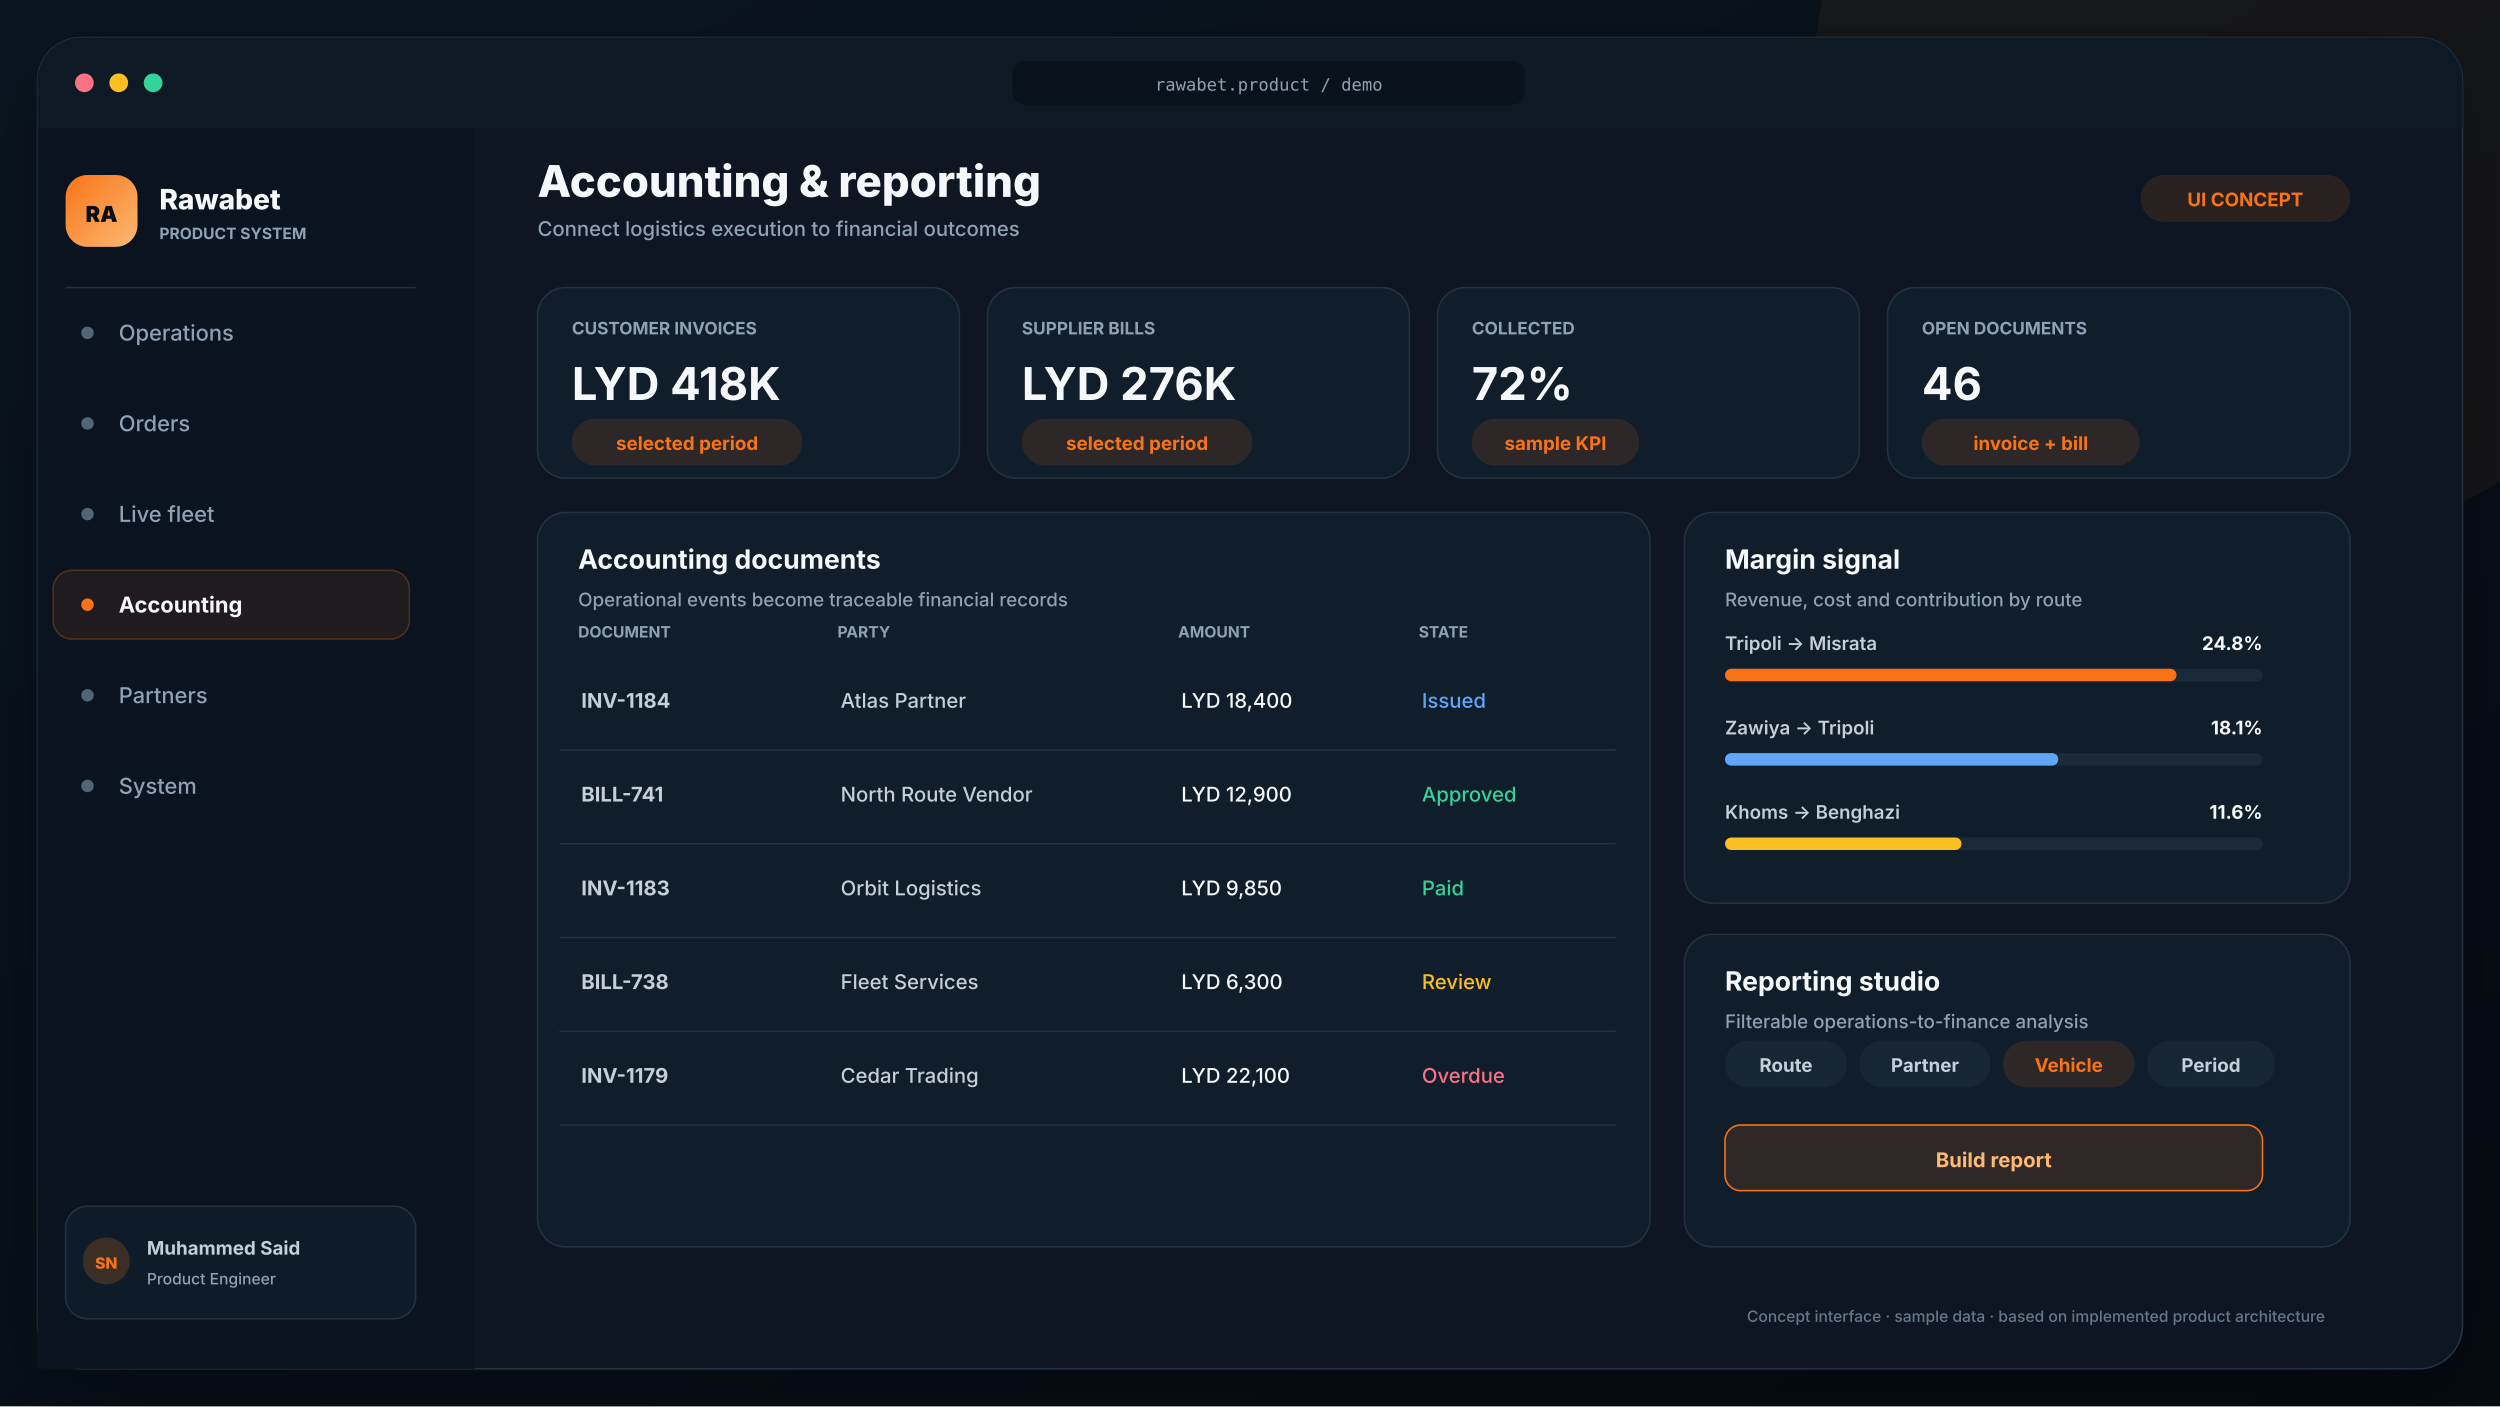
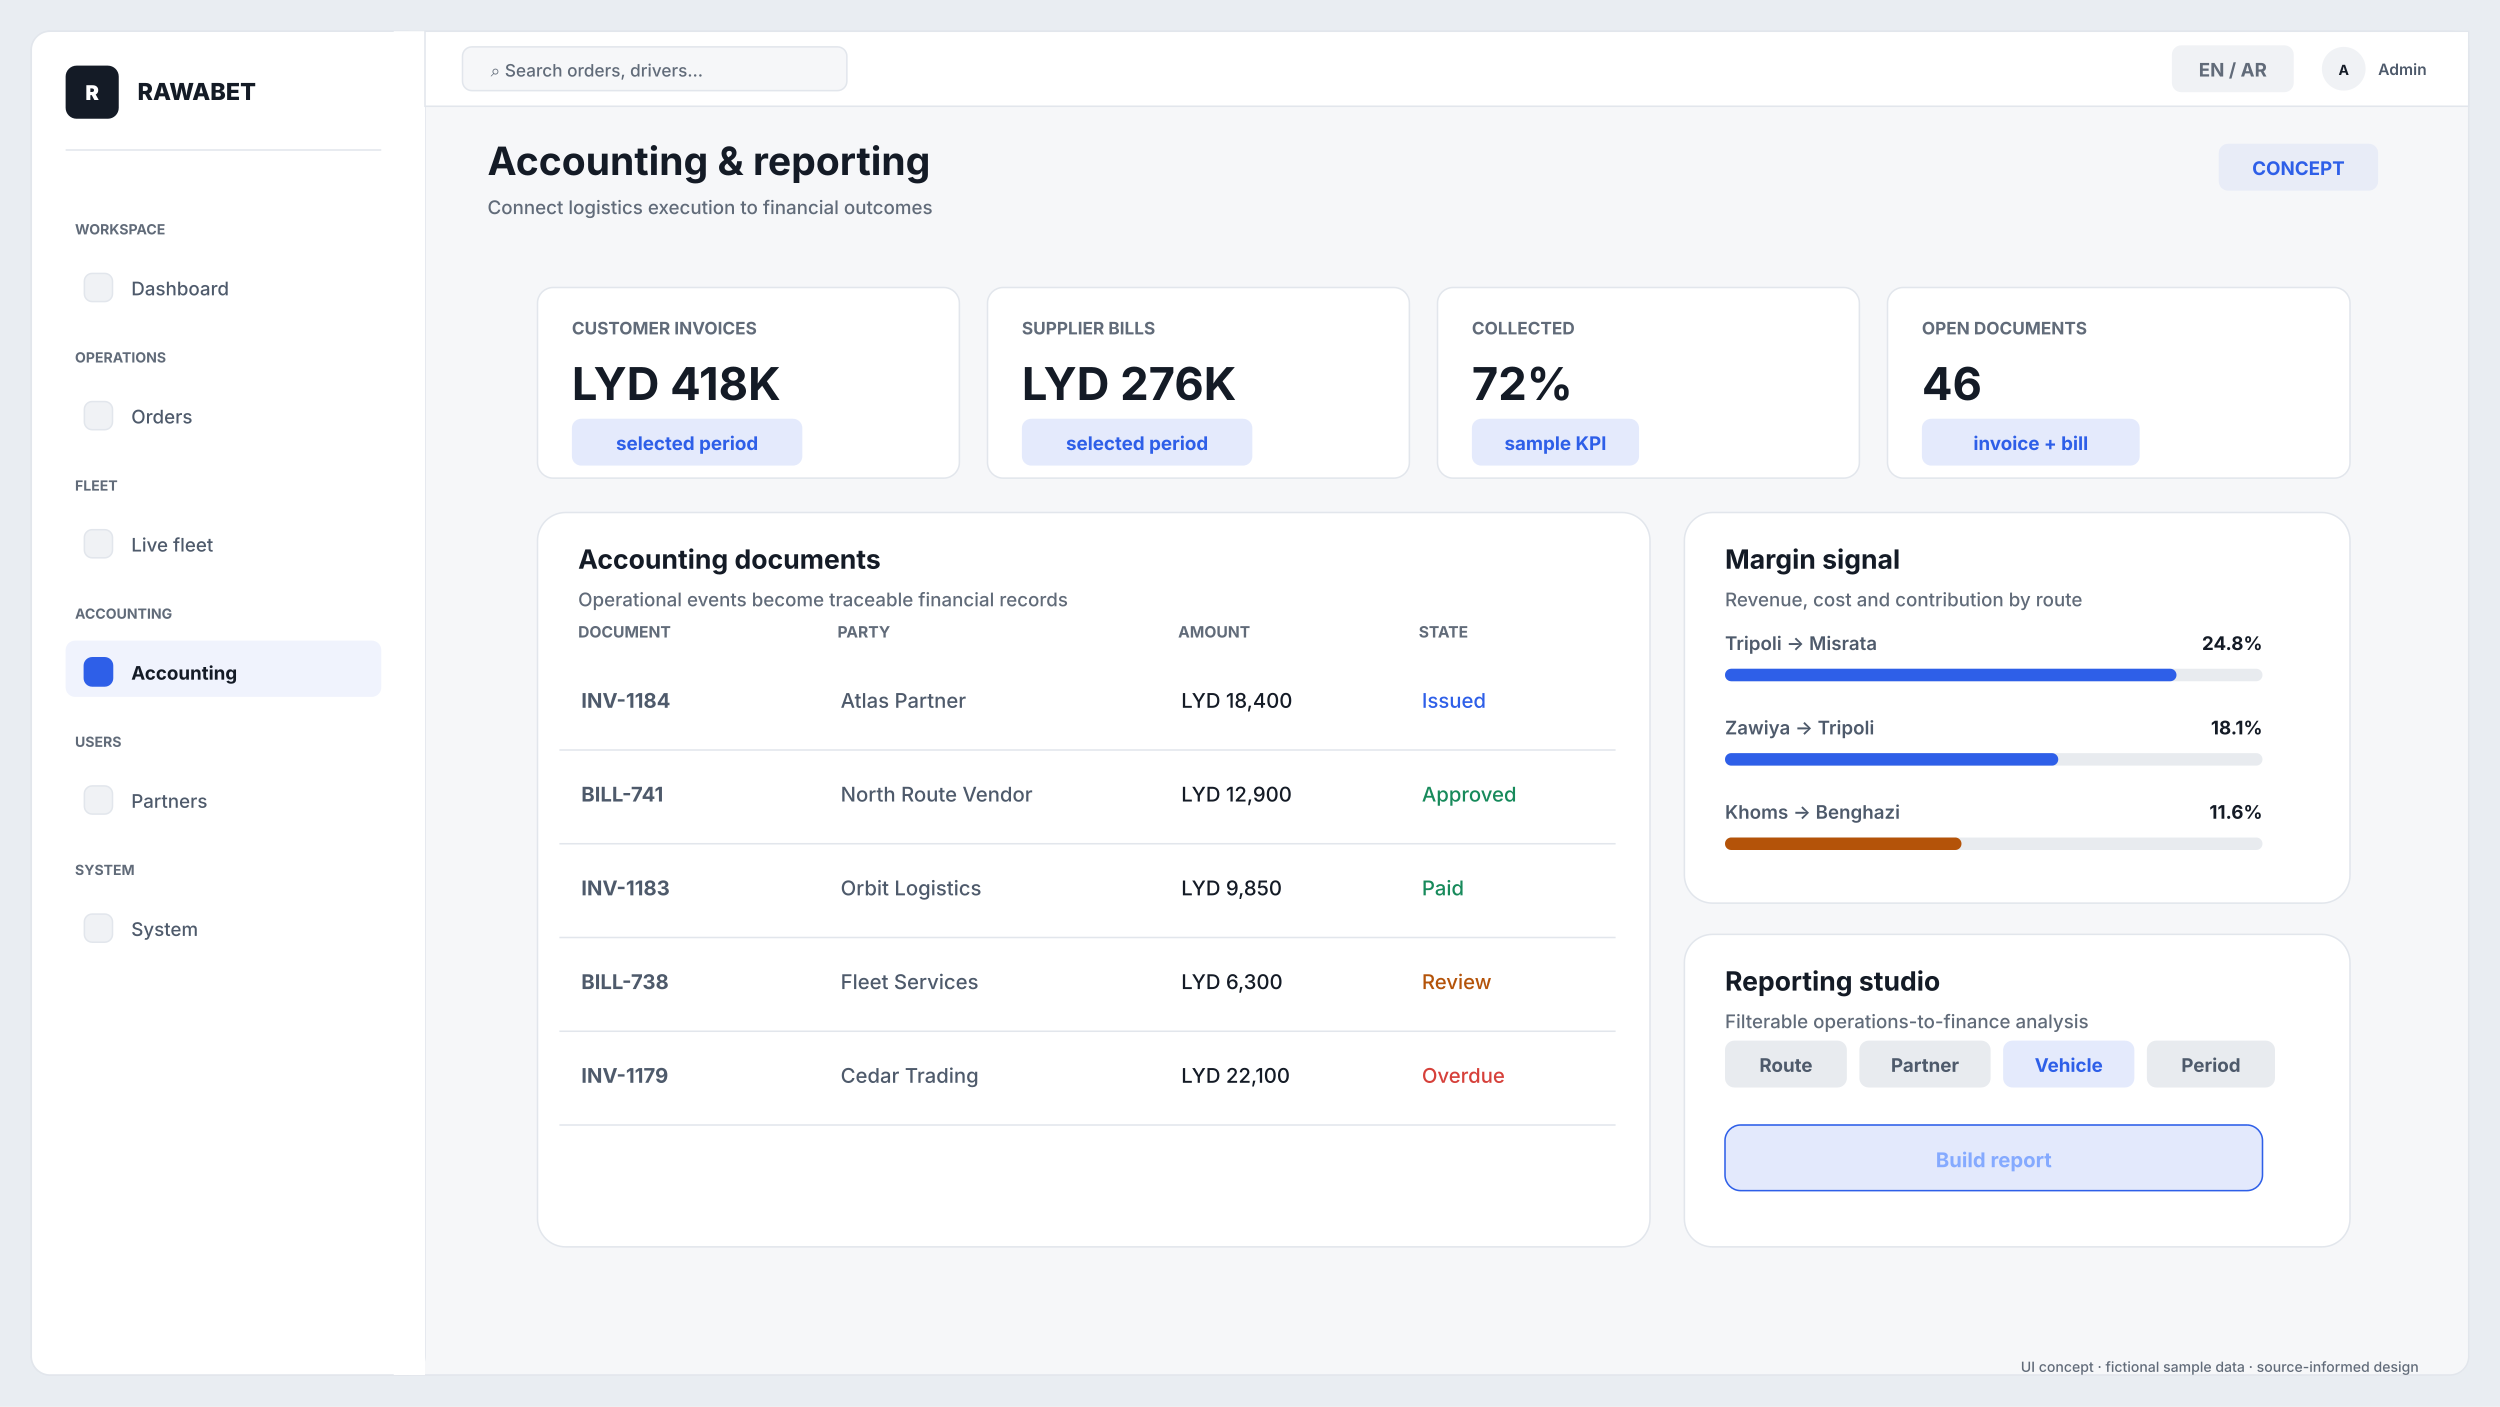
<svg xmlns="http://www.w3.org/2000/svg" width="1600" height="900" viewBox="0 0 1600 900">
  <defs>
-     <linearGradient id="bg" x1="0" y1="0" x2="1" y2="1">
-       <stop stop-color="#081521" />
-       <stop offset="1" stop-color="#050B12" />
+     <linearGradient id="brand" x1="0" y1="0" x2="1" y2="1">
+       <stop stop-color="#2E5FE8" />
+       <stop offset="1" stop-color="#85AAFF" />
    </linearGradient>
-     <linearGradient id="accent" x1="0" y1="0" x2="1" y2="1">
-       <stop stop-color="#F97316" />
-       <stop offset="1" stop-color="#FDBA74" />
-     </linearGradient>
-     <filter id="shadow">
-       <feDropShadow dx="0" dy="18" stdDeviation="28" flood-color="#000" flood-opacity=".35" />
+     <filter id="softShadow">
+       <feDropShadow dx="0" dy="10" stdDeviation="20" flood-color="#172033" flood-opacity=".14" />
    </filter>
  </defs>
-   <rect width="1600" height="900" fill="url(#bg)" />
-   <circle cx="1450" cy="60" r="290" fill="#F97316" opacity=".06" />
-   <rect x="24" y="24" width="1552" height="852" rx="28" fill="#0B1622" stroke="#223243" filter="url(#shadow)" />
-   <rect x="24" y="24" width="1552" height="58" rx="28" fill="#0D1925" />
-   <rect x="24" y="56" width="1552" height="26" fill="#0D1925" />
-   <circle cx="54" cy="53" r="6" fill="#FB7185" stroke="none" />
-   <circle cx="76" cy="53" r="6" fill="#FBBF24" stroke="none" />
-   <circle cx="98" cy="53" r="6" fill="#34D399" stroke="none" />
-   <rect x="648" y="39" width="328" height="28" rx="8" fill="#08121C" stroke="none" stroke-width="1" />
-   <text x="812" y="58" fill="#8FA2B5" font-family="'SFMono-Regular', Consolas, monospace" font-size="11" font-weight="500" text-anchor="middle">rawabet.product / demo</text>
-   <rect x="24" y="82" width="280" height="794" fill="#0A1320" />
-   <rect x="42" y="112" width="46" height="46" rx="14" fill="url(#accent)" stroke="none" stroke-width="1" />
-   <text x="65" y="142" fill="#071019" font-family="Inter, ui-sans-serif, -apple-system, BlinkMacSystemFont, 'Segoe UI', sans-serif" font-size="14" font-weight="850" text-anchor="middle">RA</text>
-   <text x="102" y="134" fill="#F5F8FA" font-family="Inter, ui-sans-serif, -apple-system, BlinkMacSystemFont, 'Segoe UI', sans-serif" font-size="18" font-weight="760" text-anchor="start">Rawabet</text>
-   <text x="102" y="153" fill="#8FA2B5" font-family="Inter, ui-sans-serif, -apple-system, BlinkMacSystemFont, 'Segoe UI', sans-serif" font-size="10" font-weight="700" text-anchor="start">PRODUCT SYSTEM</text>
-   <line x1="42" y1="184" x2="266" y2="184" stroke="#223243" stroke-width="1" />
-   <circle cx="56" cy="213" r="4" fill="#526577" stroke="none" />
-   <text x="76" y="218" fill="#8FA2B5" font-family="Inter, ui-sans-serif, -apple-system, BlinkMacSystemFont, 'Segoe UI', sans-serif" font-size="14" font-weight="520" text-anchor="start">Operations</text>
-   <circle cx="56" cy="271" r="4" fill="#526577" stroke="none" />
-   <text x="76" y="276" fill="#8FA2B5" font-family="Inter, ui-sans-serif, -apple-system, BlinkMacSystemFont, 'Segoe UI', sans-serif" font-size="14" font-weight="520" text-anchor="start">Orders</text>
-   <circle cx="56" cy="329" r="4" fill="#526577" stroke="none" />
-   <text x="76" y="334" fill="#8FA2B5" font-family="Inter, ui-sans-serif, -apple-system, BlinkMacSystemFont, 'Segoe UI', sans-serif" font-size="14" font-weight="520" text-anchor="start">Live fleet</text>
-   <rect x="34" y="365" width="228" height="44" rx="12" fill="#F9731618" stroke="#F9731644" stroke-width="1" />
-   <circle cx="56" cy="387" r="4" fill="#F97316" stroke="none" />
-   <text x="76" y="392" fill="#F5F8FA" font-family="Inter, ui-sans-serif, -apple-system, BlinkMacSystemFont, 'Segoe UI', sans-serif" font-size="14" font-weight="680" text-anchor="start">Accounting</text>
-   <circle cx="56" cy="445" r="4" fill="#526577" stroke="none" />
-   <text x="76" y="450" fill="#8FA2B5" font-family="Inter, ui-sans-serif, -apple-system, BlinkMacSystemFont, 'Segoe UI', sans-serif" font-size="14" font-weight="520" text-anchor="start">Partners</text>
-   <circle cx="56" cy="503" r="4" fill="#526577" stroke="none" />
-   <text x="76" y="508" fill="#8FA2B5" font-family="Inter, ui-sans-serif, -apple-system, BlinkMacSystemFont, 'Segoe UI', sans-serif" font-size="14" font-weight="520" text-anchor="start">System</text>
-   <rect x="42" y="772" width="224" height="72" rx="14" fill="#0E1C29" stroke="#223243" stroke-width="1" />
-   <circle cx="68" cy="807" r="15" fill="#F9731633" stroke="none" />
-   <text x="68" y="812" fill="#F97316" font-family="Inter, ui-sans-serif, -apple-system, BlinkMacSystemFont, 'Segoe UI', sans-serif" font-size="10" font-weight="800" text-anchor="middle">SN</text>
-   <text x="94" y="803" fill="#C3CFD9" font-family="Inter, ui-sans-serif, -apple-system, BlinkMacSystemFont, 'Segoe UI', sans-serif" font-size="12" font-weight="650" text-anchor="start">Muhammed Said</text>
-   <text x="94" y="822" fill="#8FA2B5" font-family="Inter, ui-sans-serif, -apple-system, BlinkMacSystemFont, 'Segoe UI', sans-serif" font-size="10" font-weight="500" text-anchor="start">Product Engineer</text>
-   <text x="344" y="126" fill="#F5F8FA" font-family="Inter, ui-sans-serif, -apple-system, BlinkMacSystemFont, 'Segoe UI', sans-serif" font-size="28" font-weight="760" text-anchor="start">Accounting &amp; reporting</text>
-   <text x="344" y="151" fill="#8FA2B5" font-family="Inter, ui-sans-serif, -apple-system, BlinkMacSystemFont, 'Segoe UI', sans-serif" font-size="13" font-weight="500" text-anchor="start">Connect logistics execution to financial outcomes</text>
-   <rect x="1370" y="112" width="134" height="30" rx="15" fill="#F973161F" stroke="none" stroke-width="1" />
-   <text x="1437" y="132" fill="#F97316" font-family="Inter, ui-sans-serif, -apple-system, BlinkMacSystemFont, 'Segoe UI', sans-serif" font-size="12" font-weight="700" text-anchor="middle">UI CONCEPT</text>
-   <rect x="344" y="184" width="270" height="122" rx="18" fill="#101D2A" stroke="#223243" stroke-width="1" />
-   <text x="366" y="214" fill="#8FA2B5" font-family="Inter, ui-sans-serif, -apple-system, BlinkMacSystemFont, 'Segoe UI', sans-serif" font-size="11" font-weight="750" text-anchor="start">CUSTOMER INVOICES</text>
-   <text x="366" y="256" fill="#F5F8FA" font-family="Inter, ui-sans-serif, -apple-system, BlinkMacSystemFont, 'Segoe UI', sans-serif" font-size="29" font-weight="750" text-anchor="start">LYD 418K</text>
-   <rect x="366" y="268" width="147.5" height="30" rx="15" fill="#F9731620" stroke="none" stroke-width="1" />
-   <text x="439.75" y="288" fill="#F97316" font-family="Inter, ui-sans-serif, -apple-system, BlinkMacSystemFont, 'Segoe UI', sans-serif" font-size="12" font-weight="700" text-anchor="middle">selected period</text>
-   <rect x="632" y="184" width="270" height="122" rx="18" fill="#101D2A" stroke="#223243" stroke-width="1" />
-   <text x="654" y="214" fill="#8FA2B5" font-family="Inter, ui-sans-serif, -apple-system, BlinkMacSystemFont, 'Segoe UI', sans-serif" font-size="11" font-weight="750" text-anchor="start">SUPPLIER BILLS</text>
-   <text x="654" y="256" fill="#F5F8FA" font-family="Inter, ui-sans-serif, -apple-system, BlinkMacSystemFont, 'Segoe UI', sans-serif" font-size="29" font-weight="750" text-anchor="start">LYD 276K</text>
-   <rect x="654" y="268" width="147.5" height="30" rx="15" fill="#F9731620" stroke="none" stroke-width="1" />
-   <text x="727.75" y="288" fill="#F97316" font-family="Inter, ui-sans-serif, -apple-system, BlinkMacSystemFont, 'Segoe UI', sans-serif" font-size="12" font-weight="700" text-anchor="middle">selected period</text>
-   <rect x="920" y="184" width="270" height="122" rx="18" fill="#101D2A" stroke="#223243" stroke-width="1" />
-   <text x="942" y="214" fill="#8FA2B5" font-family="Inter, ui-sans-serif, -apple-system, BlinkMacSystemFont, 'Segoe UI', sans-serif" font-size="11" font-weight="750" text-anchor="start">COLLECTED</text>
-   <text x="942" y="256" fill="#F5F8FA" font-family="Inter, ui-sans-serif, -apple-system, BlinkMacSystemFont, 'Segoe UI', sans-serif" font-size="29" font-weight="750" text-anchor="start">72%</text>
-   <rect x="942" y="268" width="107" height="30" rx="15" fill="#F9731620" stroke="none" stroke-width="1" />
-   <text x="995.5" y="288" fill="#F97316" font-family="Inter, ui-sans-serif, -apple-system, BlinkMacSystemFont, 'Segoe UI', sans-serif" font-size="12" font-weight="700" text-anchor="middle">sample KPI</text>
-   <rect x="1208" y="184" width="296" height="122" rx="18" fill="#101D2A" stroke="#223243" stroke-width="1" />
-   <text x="1230" y="214" fill="#8FA2B5" font-family="Inter, ui-sans-serif, -apple-system, BlinkMacSystemFont, 'Segoe UI', sans-serif" font-size="11" font-weight="750" text-anchor="start">OPEN DOCUMENTS</text>
-   <text x="1230" y="256" fill="#F5F8FA" font-family="Inter, ui-sans-serif, -apple-system, BlinkMacSystemFont, 'Segoe UI', sans-serif" font-size="29" font-weight="750" text-anchor="start">46</text>
-   <rect x="1230" y="268" width="139.4" height="30" rx="15" fill="#F9731620" stroke="none" stroke-width="1" />
-   <text x="1299.7" y="288" fill="#F97316" font-family="Inter, ui-sans-serif, -apple-system, BlinkMacSystemFont, 'Segoe UI', sans-serif" font-size="12" font-weight="700" text-anchor="middle">invoice + bill</text>
-   <rect x="344" y="328" width="712" height="470" rx="18" fill="#101D2A" stroke="#223243" stroke-width="1" />
-   <text x="370" y="364" fill="#F5F8FA" font-family="Inter, ui-sans-serif, -apple-system, BlinkMacSystemFont, 'Segoe UI', sans-serif" font-size="17" font-weight="720" text-anchor="start">Accounting documents</text>
-   <text x="370" y="388" fill="#8FA2B5" font-family="Inter, ui-sans-serif, -apple-system, BlinkMacSystemFont, 'Segoe UI', sans-serif" font-size="12" font-weight="500" text-anchor="start">Operational events become traceable financial records</text>
-   <text x="370" y="408" fill="#8FA2B5" font-family="Inter, ui-sans-serif, -apple-system, BlinkMacSystemFont, 'Segoe UI', sans-serif" font-size="10" font-weight="750" text-anchor="start">DOCUMENT</text>
-   <text x="536" y="408" fill="#8FA2B5" font-family="Inter, ui-sans-serif, -apple-system, BlinkMacSystemFont, 'Segoe UI', sans-serif" font-size="10" font-weight="750" text-anchor="start">PARTY</text>
-   <text x="754" y="408" fill="#8FA2B5" font-family="Inter, ui-sans-serif, -apple-system, BlinkMacSystemFont, 'Segoe UI', sans-serif" font-size="10" font-weight="750" text-anchor="start">AMOUNT</text>
-   <text x="908" y="408" fill="#8FA2B5" font-family="Inter, ui-sans-serif, -apple-system, BlinkMacSystemFont, 'Segoe UI', sans-serif" font-size="10" font-weight="750" text-anchor="start">STATE</text>
-   <line x1="358" y1="480" x2="1034" y2="480" stroke="#223243" stroke-width="1" />
-   <text x="372" y="453" fill="#C3CFD9" font-family="Inter, ui-sans-serif, -apple-system, BlinkMacSystemFont, 'Segoe UI', sans-serif" font-size="13" font-weight="650" text-anchor="start">INV-1184</text>
-   <text x="538" y="453" fill="#C3CFD9" font-family="Inter, ui-sans-serif, -apple-system, BlinkMacSystemFont, 'Segoe UI', sans-serif" font-size="13" font-weight="500" text-anchor="start">Atlas Partner</text>
-   <text x="756" y="453" fill="#F5F8FA" font-family="Inter, ui-sans-serif, -apple-system, BlinkMacSystemFont, 'Segoe UI', sans-serif" font-size="13" font-weight="500" text-anchor="start">LYD 18,400</text>
-   <text x="910" y="453" fill="#60A5FA" font-family="Inter, ui-sans-serif, -apple-system, BlinkMacSystemFont, 'Segoe UI', sans-serif" font-size="13" font-weight="500" text-anchor="start">Issued</text>
-   <line x1="358" y1="540" x2="1034" y2="540" stroke="#223243" stroke-width="1" />
-   <text x="372" y="513" fill="#C3CFD9" font-family="Inter, ui-sans-serif, -apple-system, BlinkMacSystemFont, 'Segoe UI', sans-serif" font-size="13" font-weight="650" text-anchor="start">BILL-741</text>
-   <text x="538" y="513" fill="#C3CFD9" font-family="Inter, ui-sans-serif, -apple-system, BlinkMacSystemFont, 'Segoe UI', sans-serif" font-size="13" font-weight="500" text-anchor="start">North Route Vendor</text>
-   <text x="756" y="513" fill="#F5F8FA" font-family="Inter, ui-sans-serif, -apple-system, BlinkMacSystemFont, 'Segoe UI', sans-serif" font-size="13" font-weight="500" text-anchor="start">LYD 12,900</text>
-   <text x="910" y="513" fill="#34D399" font-family="Inter, ui-sans-serif, -apple-system, BlinkMacSystemFont, 'Segoe UI', sans-serif" font-size="13" font-weight="500" text-anchor="start">Approved</text>
-   <line x1="358" y1="600" x2="1034" y2="600" stroke="#223243" stroke-width="1" />
-   <text x="372" y="573" fill="#C3CFD9" font-family="Inter, ui-sans-serif, -apple-system, BlinkMacSystemFont, 'Segoe UI', sans-serif" font-size="13" font-weight="650" text-anchor="start">INV-1183</text>
-   <text x="538" y="573" fill="#C3CFD9" font-family="Inter, ui-sans-serif, -apple-system, BlinkMacSystemFont, 'Segoe UI', sans-serif" font-size="13" font-weight="500" text-anchor="start">Orbit Logistics</text>
-   <text x="756" y="573" fill="#F5F8FA" font-family="Inter, ui-sans-serif, -apple-system, BlinkMacSystemFont, 'Segoe UI', sans-serif" font-size="13" font-weight="500" text-anchor="start">LYD 9,850</text>
-   <text x="910" y="573" fill="#34D399" font-family="Inter, ui-sans-serif, -apple-system, BlinkMacSystemFont, 'Segoe UI', sans-serif" font-size="13" font-weight="500" text-anchor="start">Paid</text>
-   <line x1="358" y1="660" x2="1034" y2="660" stroke="#223243" stroke-width="1" />
-   <text x="372" y="633" fill="#C3CFD9" font-family="Inter, ui-sans-serif, -apple-system, BlinkMacSystemFont, 'Segoe UI', sans-serif" font-size="13" font-weight="650" text-anchor="start">BILL-738</text>
-   <text x="538" y="633" fill="#C3CFD9" font-family="Inter, ui-sans-serif, -apple-system, BlinkMacSystemFont, 'Segoe UI', sans-serif" font-size="13" font-weight="500" text-anchor="start">Fleet Services</text>
-   <text x="756" y="633" fill="#F5F8FA" font-family="Inter, ui-sans-serif, -apple-system, BlinkMacSystemFont, 'Segoe UI', sans-serif" font-size="13" font-weight="500" text-anchor="start">LYD 6,300</text>
-   <text x="910" y="633" fill="#FBBF24" font-family="Inter, ui-sans-serif, -apple-system, BlinkMacSystemFont, 'Segoe UI', sans-serif" font-size="13" font-weight="500" text-anchor="start">Review</text>
-   <line x1="358" y1="720" x2="1034" y2="720" stroke="#223243" stroke-width="1" />
-   <text x="372" y="693" fill="#C3CFD9" font-family="Inter, ui-sans-serif, -apple-system, BlinkMacSystemFont, 'Segoe UI', sans-serif" font-size="13" font-weight="650" text-anchor="start">INV-1179</text>
-   <text x="538" y="693" fill="#C3CFD9" font-family="Inter, ui-sans-serif, -apple-system, BlinkMacSystemFont, 'Segoe UI', sans-serif" font-size="13" font-weight="500" text-anchor="start">Cedar Trading</text>
-   <text x="756" y="693" fill="#F5F8FA" font-family="Inter, ui-sans-serif, -apple-system, BlinkMacSystemFont, 'Segoe UI', sans-serif" font-size="13" font-weight="500" text-anchor="start">LYD 22,100</text>
-   <text x="910" y="693" fill="#FB7185" font-family="Inter, ui-sans-serif, -apple-system, BlinkMacSystemFont, 'Segoe UI', sans-serif" font-size="13" font-weight="500" text-anchor="start">Overdue</text>
-   <rect x="1078" y="328" width="426" height="250" rx="18" fill="#101D2A" stroke="#223243" stroke-width="1" />
-   <text x="1104" y="364" fill="#F5F8FA" font-family="Inter, ui-sans-serif, -apple-system, BlinkMacSystemFont, 'Segoe UI', sans-serif" font-size="17" font-weight="720" text-anchor="start">Margin signal</text>
-   <text x="1104" y="388" fill="#8FA2B5" font-family="Inter, ui-sans-serif, -apple-system, BlinkMacSystemFont, 'Segoe UI', sans-serif" font-size="12" font-weight="500" text-anchor="start">Revenue, cost and contribution by route</text>
-   <text x="1104" y="416" fill="#C3CFD9" font-family="Inter, ui-sans-serif, -apple-system, BlinkMacSystemFont, 'Segoe UI', sans-serif" font-size="12" font-weight="600" text-anchor="start">Tripoli → Misrata</text>
-   <text x="1448" y="416" fill="#F5F8FA" font-family="Inter, ui-sans-serif, -apple-system, BlinkMacSystemFont, 'Segoe UI', sans-serif" font-size="12" font-weight="700" text-anchor="end">24.8%</text>
-   <rect x="1104" y="428" width="344" height="8" rx="4" fill="#1B2A38" stroke="none" stroke-width="1" />
-   <rect x="1104" y="428" width="288.96" height="8" rx="4" fill="#F97316" stroke="none" stroke-width="1" />
-   <text x="1104" y="470" fill="#C3CFD9" font-family="Inter, ui-sans-serif, -apple-system, BlinkMacSystemFont, 'Segoe UI', sans-serif" font-size="12" font-weight="600" text-anchor="start">Zawiya → Tripoli</text>
-   <text x="1448" y="470" fill="#F5F8FA" font-family="Inter, ui-sans-serif, -apple-system, BlinkMacSystemFont, 'Segoe UI', sans-serif" font-size="12" font-weight="700" text-anchor="end">18.1%</text>
-   <rect x="1104" y="482" width="344" height="8" rx="4" fill="#1B2A38" stroke="none" stroke-width="1" />
-   <rect x="1104" y="482" width="213.28" height="8" rx="4" fill="#60A5FA" stroke="none" stroke-width="1" />
-   <text x="1104" y="524" fill="#C3CFD9" font-family="Inter, ui-sans-serif, -apple-system, BlinkMacSystemFont, 'Segoe UI', sans-serif" font-size="12" font-weight="600" text-anchor="start">Khoms → Benghazi</text>
-   <text x="1448" y="524" fill="#F5F8FA" font-family="Inter, ui-sans-serif, -apple-system, BlinkMacSystemFont, 'Segoe UI', sans-serif" font-size="12" font-weight="700" text-anchor="end">11.6%</text>
-   <rect x="1104" y="536" width="344" height="8" rx="4" fill="#1B2A38" stroke="none" stroke-width="1" />
-   <rect x="1104" y="536" width="151.36" height="8" rx="4" fill="#FBBF24" stroke="none" stroke-width="1" />
-   <rect x="1078" y="598" width="426" height="200" rx="18" fill="#101D2A" stroke="#223243" stroke-width="1" />
-   <text x="1104" y="634" fill="#F5F8FA" font-family="Inter, ui-sans-serif, -apple-system, BlinkMacSystemFont, 'Segoe UI', sans-serif" font-size="17" font-weight="720" text-anchor="start">Reporting studio</text>
-   <text x="1104" y="658" fill="#8FA2B5" font-family="Inter, ui-sans-serif, -apple-system, BlinkMacSystemFont, 'Segoe UI', sans-serif" font-size="12" font-weight="500" text-anchor="start">Filterable operations-to-finance analysis</text>
-   <rect x="1104" y="666" width="78" height="30" rx="15" fill="#162635" stroke="none" stroke-width="1" />
-   <text x="1143" y="686" fill="#C3CFD9" font-family="Inter, ui-sans-serif, -apple-system, BlinkMacSystemFont, 'Segoe UI', sans-serif" font-size="12" font-weight="700" text-anchor="middle">Route</text>
-   <rect x="1190" y="666" width="84" height="30" rx="15" fill="#162635" stroke="none" stroke-width="1" />
-   <text x="1232" y="686" fill="#C3CFD9" font-family="Inter, ui-sans-serif, -apple-system, BlinkMacSystemFont, 'Segoe UI', sans-serif" font-size="12" font-weight="700" text-anchor="middle">Partner</text>
-   <rect x="1282" y="666" width="84" height="30" rx="15" fill="#F9731620" stroke="none" stroke-width="1" />
-   <text x="1324" y="686" fill="#F97316" font-family="Inter, ui-sans-serif, -apple-system, BlinkMacSystemFont, 'Segoe UI', sans-serif" font-size="12" font-weight="700" text-anchor="middle">Vehicle</text>
-   <rect x="1374" y="666" width="82" height="30" rx="15" fill="#162635" stroke="none" stroke-width="1" />
-   <text x="1415" y="686" fill="#C3CFD9" font-family="Inter, ui-sans-serif, -apple-system, BlinkMacSystemFont, 'Segoe UI', sans-serif" font-size="12" font-weight="700" text-anchor="middle">Period</text>
-   <rect x="1104" y="720" width="344" height="42" rx="10" fill="#F9731622" stroke="#F97316" stroke-width="1" />
-   <text x="1276" y="747" fill="#FDBA74" font-family="Inter, ui-sans-serif, -apple-system, BlinkMacSystemFont, 'Segoe UI', sans-serif" font-size="13" font-weight="700" text-anchor="middle">Build report</text>
-   <text x="1488" y="846" fill="#64788B" font-family="Inter, ui-sans-serif, -apple-system, BlinkMacSystemFont, 'Segoe UI', sans-serif" font-size="10" font-weight="500" text-anchor="end">Concept interface · sample data · based on implemented product architecture</text>
+   <rect width="1600" height="900" fill="#E9EDF2" />
+   <rect x="20" y="20" width="1560" height="860" rx="12" fill="#F6F7F9" stroke="#E2E6EC" stroke-width="1" />
+   <rect x="20" y="20" width="252" height="860" rx="12" fill="#FFFFFF" stroke="#E2E6EC" stroke-width="1" />
+   <rect x="252" y="20" width="20" height="860" rx="0" fill="#FFFFFF" stroke="none" stroke-width="1" />
+   <rect x="42" y="42" width="34" height="34" rx="7" fill="#141B26" stroke="none" stroke-width="1" />
+   <text x="59" y="64" fill="#FFFFFF" font-family="Inter, ui-sans-serif, sans-serif" font-size="13" font-weight="850" text-anchor="middle">R</text>
+   <text x="88" y="64" fill="#141B26" font-family="Inter, ui-sans-serif, sans-serif" font-size="15" font-weight="780" text-anchor="start">RAWABET</text>
+   <line x1="42" y1="96" x2="244" y2="96" stroke="#E2E6EC" stroke-width="1" />
+   <text x="48" y="150" fill="#616B79" font-family="Inter, ui-sans-serif, sans-serif" font-size="9" font-weight="750" text-anchor="start">WORKSPACE</text>
+   <rect x="54" y="175" width="18" height="18" rx="5" fill="#F0F2F5" stroke="#E2E6EC" stroke-width="1" />
+   <text x="84" y="189" fill="#4E5A6B" font-family="Inter, ui-sans-serif, sans-serif" font-size="12" font-weight="550" text-anchor="start">Dashboard</text>
+   <text x="48" y="232" fill="#616B79" font-family="Inter, ui-sans-serif, sans-serif" font-size="9" font-weight="750" text-anchor="start">OPERATIONS</text>
+   <rect x="54" y="257" width="18" height="18" rx="5" fill="#F0F2F5" stroke="#E2E6EC" stroke-width="1" />
+   <text x="84" y="271" fill="#4E5A6B" font-family="Inter, ui-sans-serif, sans-serif" font-size="12" font-weight="550" text-anchor="start">Orders</text>
+   <text x="48" y="314" fill="#616B79" font-family="Inter, ui-sans-serif, sans-serif" font-size="9" font-weight="750" text-anchor="start">FLEET</text>
+   <rect x="54" y="339" width="18" height="18" rx="5" fill="#F0F2F5" stroke="#E2E6EC" stroke-width="1" />
+   <text x="84" y="353" fill="#4E5A6B" font-family="Inter, ui-sans-serif, sans-serif" font-size="12" font-weight="550" text-anchor="start">Live fleet</text>
+   <text x="48" y="396" fill="#616B79" font-family="Inter, ui-sans-serif, sans-serif" font-size="9" font-weight="750" text-anchor="start">ACCOUNTING</text>
+   <rect x="42" y="410" width="202" height="36" rx="6" fill="#2E5FE812" stroke="none" stroke-width="1" />
+   <rect x="54" y="421" width="18" height="18" rx="5" fill="#2E5FE8" stroke="#2E5FE8" stroke-width="1" />
+   <text x="84" y="435" fill="#141B26" font-family="Inter, ui-sans-serif, sans-serif" font-size="12" font-weight="680" text-anchor="start">Accounting</text>
+   <text x="48" y="478" fill="#616B79" font-family="Inter, ui-sans-serif, sans-serif" font-size="9" font-weight="750" text-anchor="start">USERS</text>
+   <rect x="54" y="503" width="18" height="18" rx="5" fill="#F0F2F5" stroke="#E2E6EC" stroke-width="1" />
+   <text x="84" y="517" fill="#4E5A6B" font-family="Inter, ui-sans-serif, sans-serif" font-size="12" font-weight="550" text-anchor="start">Partners</text>
+   <text x="48" y="560" fill="#616B79" font-family="Inter, ui-sans-serif, sans-serif" font-size="9" font-weight="750" text-anchor="start">SYSTEM</text>
+   <rect x="54" y="585" width="18" height="18" rx="5" fill="#F0F2F5" stroke="#E2E6EC" stroke-width="1" />
+   <text x="84" y="599" fill="#4E5A6B" font-family="Inter, ui-sans-serif, sans-serif" font-size="12" font-weight="550" text-anchor="start">System</text>
+   <rect x="272" y="20" width="1308" height="48" rx="0" fill="#FFFFFF" stroke="#E2E6EC" stroke-width="1" />
+   <rect x="296" y="30" width="246" height="28" rx="6" fill="#F6F7F9" stroke="#E2E6EC" stroke-width="1" />
+   <text x="314" y="49" fill="#616B79" font-family="Inter, ui-sans-serif, sans-serif" font-size="11" font-weight="500" text-anchor="start">⌕  Search orders, drivers…</text>
+   <rect x="1390" y="29" width="78" height="30" rx="6" fill="#F0F2F5" stroke="none" stroke-width="1" />
+   <text x="1429" y="49" fill="#616B79" font-family="Inter, ui-sans-serif, sans-serif" font-size="12" font-weight="700" text-anchor="middle">EN / AR</text>
+   <circle cx="1500" cy="44" r="14" fill="#F0F2F5" stroke="none" />
+   <text x="1500" y="48" fill="#141B26" font-family="Inter, ui-sans-serif, sans-serif" font-size="9" font-weight="750" text-anchor="middle">A</text>
+   <text x="1522" y="48" fill="#4E5A6B" font-family="Inter, ui-sans-serif, sans-serif" font-size="10" font-weight="600" text-anchor="start">Admin</text>
+   <text x="312" y="112" fill="#141B26" font-family="Inter, ui-sans-serif, sans-serif" font-size="25" font-weight="720" text-anchor="start">Accounting &amp; reporting</text>
+   <text x="312" y="137" fill="#616B79" font-family="Inter, ui-sans-serif, sans-serif" font-size="12" font-weight="500" text-anchor="start">Connect logistics execution to financial outcomes</text>
+   <rect x="1420" y="92" width="102" height="30" rx="6" fill="#2E5FE812" stroke="none" stroke-width="1" />
+   <text x="1471" y="112" fill="#2E5FE8" font-family="Inter, ui-sans-serif, sans-serif" font-size="12" font-weight="700" text-anchor="middle">CONCEPT</text>
+   <rect x="344" y="184" width="270" height="122" rx="10" fill="#FFFFFF" stroke="#E2E6EC" stroke-width="1" />
+   <text x="366" y="214" fill="#616B79" font-family="Inter, ui-sans-serif, sans-serif" font-size="11" font-weight="750" text-anchor="start">CUSTOMER INVOICES</text>
+   <text x="366" y="256" fill="#141B26" font-family="Inter, ui-sans-serif, sans-serif" font-size="29" font-weight="750" text-anchor="start">LYD 418K</text>
+   <rect x="366" y="268" width="147.5" height="30" rx="6" fill="#2E5FE820" stroke="none" stroke-width="1" />
+   <text x="439.75" y="288" fill="#2E5FE8" font-family="Inter, ui-sans-serif, sans-serif" font-size="12" font-weight="700" text-anchor="middle">selected period</text>
+   <rect x="632" y="184" width="270" height="122" rx="10" fill="#FFFFFF" stroke="#E2E6EC" stroke-width="1" />
+   <text x="654" y="214" fill="#616B79" font-family="Inter, ui-sans-serif, sans-serif" font-size="11" font-weight="750" text-anchor="start">SUPPLIER BILLS</text>
+   <text x="654" y="256" fill="#141B26" font-family="Inter, ui-sans-serif, sans-serif" font-size="29" font-weight="750" text-anchor="start">LYD 276K</text>
+   <rect x="654" y="268" width="147.5" height="30" rx="6" fill="#2E5FE820" stroke="none" stroke-width="1" />
+   <text x="727.75" y="288" fill="#2E5FE8" font-family="Inter, ui-sans-serif, sans-serif" font-size="12" font-weight="700" text-anchor="middle">selected period</text>
+   <rect x="920" y="184" width="270" height="122" rx="10" fill="#FFFFFF" stroke="#E2E6EC" stroke-width="1" />
+   <text x="942" y="214" fill="#616B79" font-family="Inter, ui-sans-serif, sans-serif" font-size="11" font-weight="750" text-anchor="start">COLLECTED</text>
+   <text x="942" y="256" fill="#141B26" font-family="Inter, ui-sans-serif, sans-serif" font-size="29" font-weight="750" text-anchor="start">72%</text>
+   <rect x="942" y="268" width="107" height="30" rx="6" fill="#2E5FE820" stroke="none" stroke-width="1" />
+   <text x="995.5" y="288" fill="#2E5FE8" font-family="Inter, ui-sans-serif, sans-serif" font-size="12" font-weight="700" text-anchor="middle">sample KPI</text>
+   <rect x="1208" y="184" width="296" height="122" rx="10" fill="#FFFFFF" stroke="#E2E6EC" stroke-width="1" />
+   <text x="1230" y="214" fill="#616B79" font-family="Inter, ui-sans-serif, sans-serif" font-size="11" font-weight="750" text-anchor="start">OPEN DOCUMENTS</text>
+   <text x="1230" y="256" fill="#141B26" font-family="Inter, ui-sans-serif, sans-serif" font-size="29" font-weight="750" text-anchor="start">46</text>
+   <rect x="1230" y="268" width="139.4" height="30" rx="6" fill="#2E5FE820" stroke="none" stroke-width="1" />
+   <text x="1299.7" y="288" fill="#2E5FE8" font-family="Inter, ui-sans-serif, sans-serif" font-size="12" font-weight="700" text-anchor="middle">invoice + bill</text>
+   <rect x="344" y="328" width="712" height="470" rx="18" fill="#FFFFFF" stroke="#E2E6EC" stroke-width="1" />
+   <text x="370" y="364" fill="#141B26" font-family="Inter, ui-sans-serif, sans-serif" font-size="17" font-weight="720" text-anchor="start">Accounting documents</text>
+   <text x="370" y="388" fill="#616B79" font-family="Inter, ui-sans-serif, sans-serif" font-size="12" font-weight="500" text-anchor="start">Operational events become traceable financial records</text>
+   <text x="370" y="408" fill="#616B79" font-family="Inter, ui-sans-serif, sans-serif" font-size="10" font-weight="750" text-anchor="start">DOCUMENT</text>
+   <text x="536" y="408" fill="#616B79" font-family="Inter, ui-sans-serif, sans-serif" font-size="10" font-weight="750" text-anchor="start">PARTY</text>
+   <text x="754" y="408" fill="#616B79" font-family="Inter, ui-sans-serif, sans-serif" font-size="10" font-weight="750" text-anchor="start">AMOUNT</text>
+   <text x="908" y="408" fill="#616B79" font-family="Inter, ui-sans-serif, sans-serif" font-size="10" font-weight="750" text-anchor="start">STATE</text>
+   <line x1="358" y1="480" x2="1034" y2="480" stroke="#E2E6EC" stroke-width="1" />
+   <text x="372" y="453" fill="#4E5A6B" font-family="Inter, ui-sans-serif, sans-serif" font-size="13" font-weight="650" text-anchor="start">INV-1184</text>
+   <text x="538" y="453" fill="#4E5A6B" font-family="Inter, ui-sans-serif, sans-serif" font-size="13" font-weight="500" text-anchor="start">Atlas Partner</text>
+   <text x="756" y="453" fill="#141B26" font-family="Inter, ui-sans-serif, sans-serif" font-size="13" font-weight="500" text-anchor="start">LYD 18,400</text>
+   <text x="910" y="453" fill="#2E5FE8" font-family="Inter, ui-sans-serif, sans-serif" font-size="13" font-weight="500" text-anchor="start">Issued</text>
+   <line x1="358" y1="540" x2="1034" y2="540" stroke="#E2E6EC" stroke-width="1" />
+   <text x="372" y="513" fill="#4E5A6B" font-family="Inter, ui-sans-serif, sans-serif" font-size="13" font-weight="650" text-anchor="start">BILL-741</text>
+   <text x="538" y="513" fill="#4E5A6B" font-family="Inter, ui-sans-serif, sans-serif" font-size="13" font-weight="500" text-anchor="start">North Route Vendor</text>
+   <text x="756" y="513" fill="#141B26" font-family="Inter, ui-sans-serif, sans-serif" font-size="13" font-weight="500" text-anchor="start">LYD 12,900</text>
+   <text x="910" y="513" fill="#178A5B" font-family="Inter, ui-sans-serif, sans-serif" font-size="13" font-weight="500" text-anchor="start">Approved</text>
+   <line x1="358" y1="600" x2="1034" y2="600" stroke="#E2E6EC" stroke-width="1" />
+   <text x="372" y="573" fill="#4E5A6B" font-family="Inter, ui-sans-serif, sans-serif" font-size="13" font-weight="650" text-anchor="start">INV-1183</text>
+   <text x="538" y="573" fill="#4E5A6B" font-family="Inter, ui-sans-serif, sans-serif" font-size="13" font-weight="500" text-anchor="start">Orbit Logistics</text>
+   <text x="756" y="573" fill="#141B26" font-family="Inter, ui-sans-serif, sans-serif" font-size="13" font-weight="500" text-anchor="start">LYD 9,850</text>
+   <text x="910" y="573" fill="#178A5B" font-family="Inter, ui-sans-serif, sans-serif" font-size="13" font-weight="500" text-anchor="start">Paid</text>
+   <line x1="358" y1="660" x2="1034" y2="660" stroke="#E2E6EC" stroke-width="1" />
+   <text x="372" y="633" fill="#4E5A6B" font-family="Inter, ui-sans-serif, sans-serif" font-size="13" font-weight="650" text-anchor="start">BILL-738</text>
+   <text x="538" y="633" fill="#4E5A6B" font-family="Inter, ui-sans-serif, sans-serif" font-size="13" font-weight="500" text-anchor="start">Fleet Services</text>
+   <text x="756" y="633" fill="#141B26" font-family="Inter, ui-sans-serif, sans-serif" font-size="13" font-weight="500" text-anchor="start">LYD 6,300</text>
+   <text x="910" y="633" fill="#B45309" font-family="Inter, ui-sans-serif, sans-serif" font-size="13" font-weight="500" text-anchor="start">Review</text>
+   <line x1="358" y1="720" x2="1034" y2="720" stroke="#E2E6EC" stroke-width="1" />
+   <text x="372" y="693" fill="#4E5A6B" font-family="Inter, ui-sans-serif, sans-serif" font-size="13" font-weight="650" text-anchor="start">INV-1179</text>
+   <text x="538" y="693" fill="#4E5A6B" font-family="Inter, ui-sans-serif, sans-serif" font-size="13" font-weight="500" text-anchor="start">Cedar Trading</text>
+   <text x="756" y="693" fill="#141B26" font-family="Inter, ui-sans-serif, sans-serif" font-size="13" font-weight="500" text-anchor="start">LYD 22,100</text>
+   <text x="910" y="693" fill="#D6403A" font-family="Inter, ui-sans-serif, sans-serif" font-size="13" font-weight="500" text-anchor="start">Overdue</text>
+   <rect x="1078" y="328" width="426" height="250" rx="18" fill="#FFFFFF" stroke="#E2E6EC" stroke-width="1" />
+   <text x="1104" y="364" fill="#141B26" font-family="Inter, ui-sans-serif, sans-serif" font-size="17" font-weight="720" text-anchor="start">Margin signal</text>
+   <text x="1104" y="388" fill="#616B79" font-family="Inter, ui-sans-serif, sans-serif" font-size="12" font-weight="500" text-anchor="start">Revenue, cost and contribution by route</text>
+   <text x="1104" y="416" fill="#4E5A6B" font-family="Inter, ui-sans-serif, sans-serif" font-size="12" font-weight="600" text-anchor="start">Tripoli → Misrata</text>
+   <text x="1448" y="416" fill="#141B26" font-family="Inter, ui-sans-serif, sans-serif" font-size="12" font-weight="700" text-anchor="end">24.8%</text>
+   <rect x="1104" y="428" width="344" height="8" rx="4" fill="#E8EBEF" stroke="none" stroke-width="1" />
+   <rect x="1104" y="428" width="288.96" height="8" rx="4" fill="#2E5FE8" stroke="none" stroke-width="1" />
+   <text x="1104" y="470" fill="#4E5A6B" font-family="Inter, ui-sans-serif, sans-serif" font-size="12" font-weight="600" text-anchor="start">Zawiya → Tripoli</text>
+   <text x="1448" y="470" fill="#141B26" font-family="Inter, ui-sans-serif, sans-serif" font-size="12" font-weight="700" text-anchor="end">18.1%</text>
+   <rect x="1104" y="482" width="344" height="8" rx="4" fill="#E8EBEF" stroke="none" stroke-width="1" />
+   <rect x="1104" y="482" width="213.28" height="8" rx="4" fill="#2E5FE8" stroke="none" stroke-width="1" />
+   <text x="1104" y="524" fill="#4E5A6B" font-family="Inter, ui-sans-serif, sans-serif" font-size="12" font-weight="600" text-anchor="start">Khoms → Benghazi</text>
+   <text x="1448" y="524" fill="#141B26" font-family="Inter, ui-sans-serif, sans-serif" font-size="12" font-weight="700" text-anchor="end">11.6%</text>
+   <rect x="1104" y="536" width="344" height="8" rx="4" fill="#E8EBEF" stroke="none" stroke-width="1" />
+   <rect x="1104" y="536" width="151.36" height="8" rx="4" fill="#B45309" stroke="none" stroke-width="1" />
+   <rect x="1078" y="598" width="426" height="200" rx="18" fill="#FFFFFF" stroke="#E2E6EC" stroke-width="1" />
+   <text x="1104" y="634" fill="#141B26" font-family="Inter, ui-sans-serif, sans-serif" font-size="17" font-weight="720" text-anchor="start">Reporting studio</text>
+   <text x="1104" y="658" fill="#616B79" font-family="Inter, ui-sans-serif, sans-serif" font-size="12" font-weight="500" text-anchor="start">Filterable operations-to-finance analysis</text>
+   <rect x="1104" y="666" width="78" height="30" rx="6" fill="#E8EBEF" stroke="none" stroke-width="1" />
+   <text x="1143" y="686" fill="#4E5A6B" font-family="Inter, ui-sans-serif, sans-serif" font-size="12" font-weight="700" text-anchor="middle">Route</text>
+   <rect x="1190" y="666" width="84" height="30" rx="6" fill="#E8EBEF" stroke="none" stroke-width="1" />
+   <text x="1232" y="686" fill="#4E5A6B" font-family="Inter, ui-sans-serif, sans-serif" font-size="12" font-weight="700" text-anchor="middle">Partner</text>
+   <rect x="1282" y="666" width="84" height="30" rx="6" fill="#2E5FE820" stroke="none" stroke-width="1" />
+   <text x="1324" y="686" fill="#2E5FE8" font-family="Inter, ui-sans-serif, sans-serif" font-size="12" font-weight="700" text-anchor="middle">Vehicle</text>
+   <rect x="1374" y="666" width="82" height="30" rx="6" fill="#E8EBEF" stroke="none" stroke-width="1" />
+   <text x="1415" y="686" fill="#4E5A6B" font-family="Inter, ui-sans-serif, sans-serif" font-size="12" font-weight="700" text-anchor="middle">Period</text>
+   <rect x="1104" y="720" width="344" height="42" rx="10" fill="#2E5FE822" stroke="#2E5FE8" stroke-width="1" />
+   <text x="1276" y="747" fill="#85AAFF" font-family="Inter, ui-sans-serif, sans-serif" font-size="13" font-weight="700" text-anchor="middle">Build report</text>
+   <text x="1548" y="878" fill="#616B79" font-family="Inter, ui-sans-serif, sans-serif" font-size="9" font-weight="500" text-anchor="end">UI concept · fictional sample data · source-informed design</text>
</svg>
